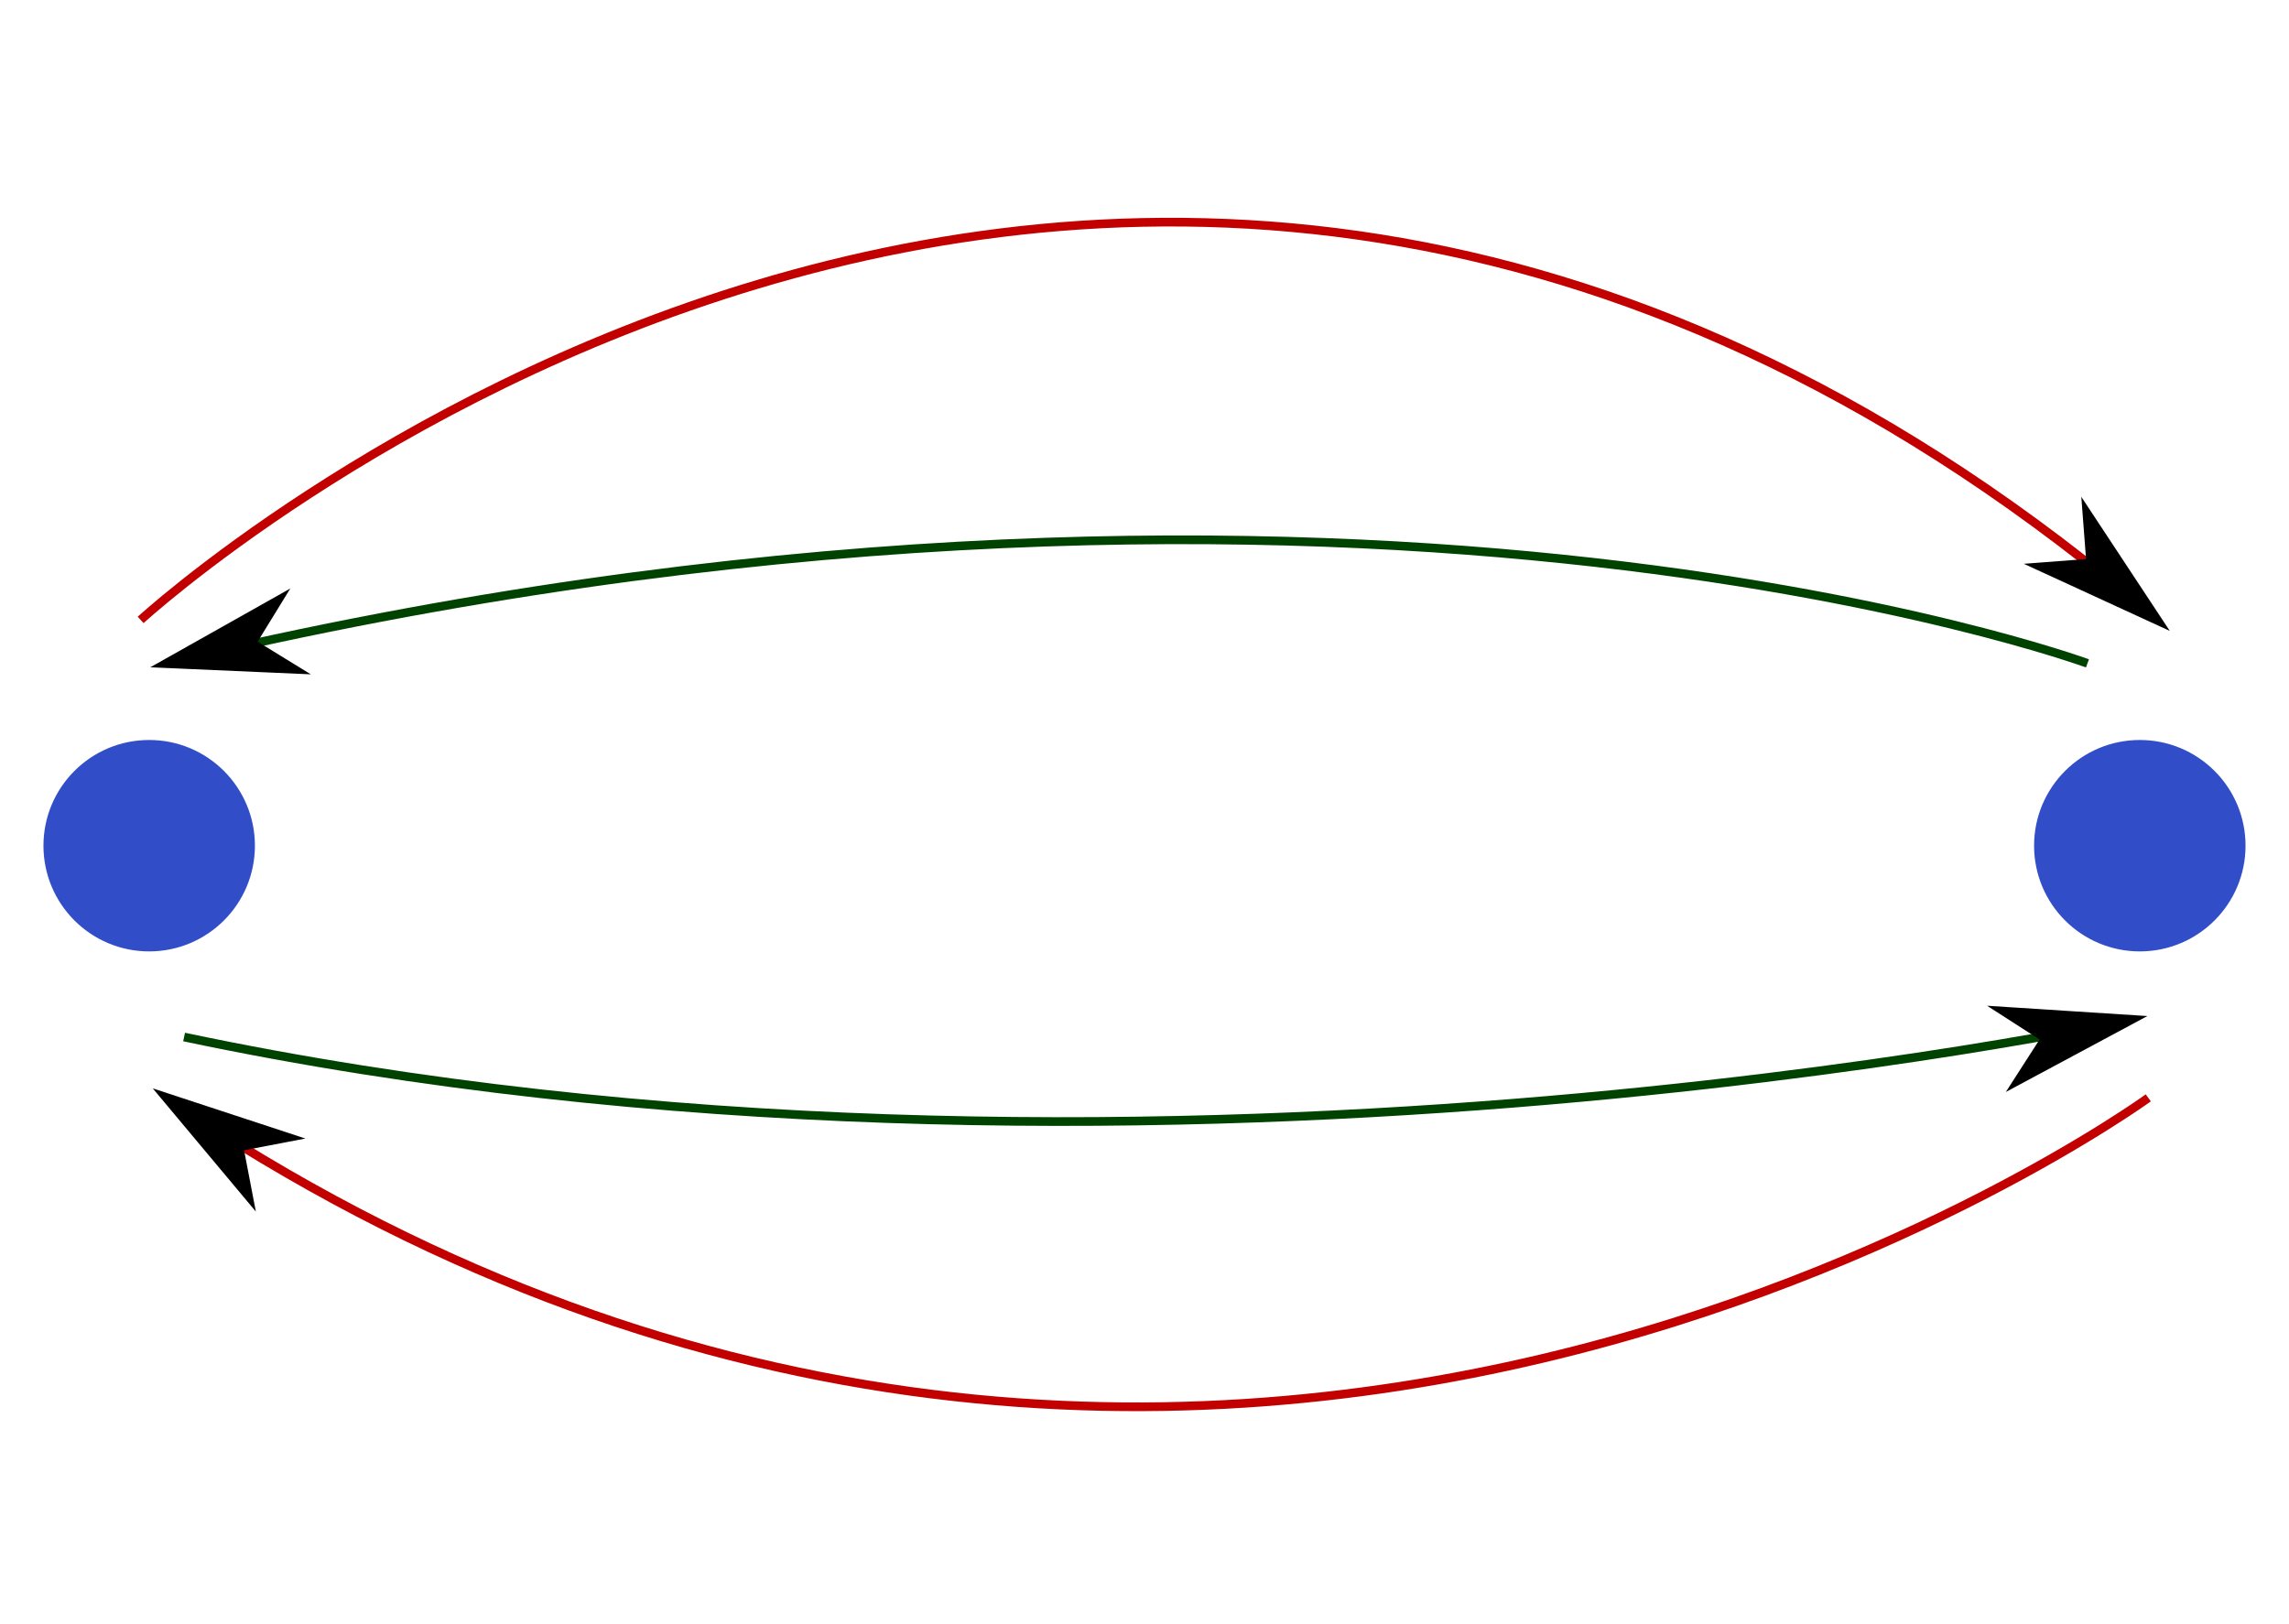
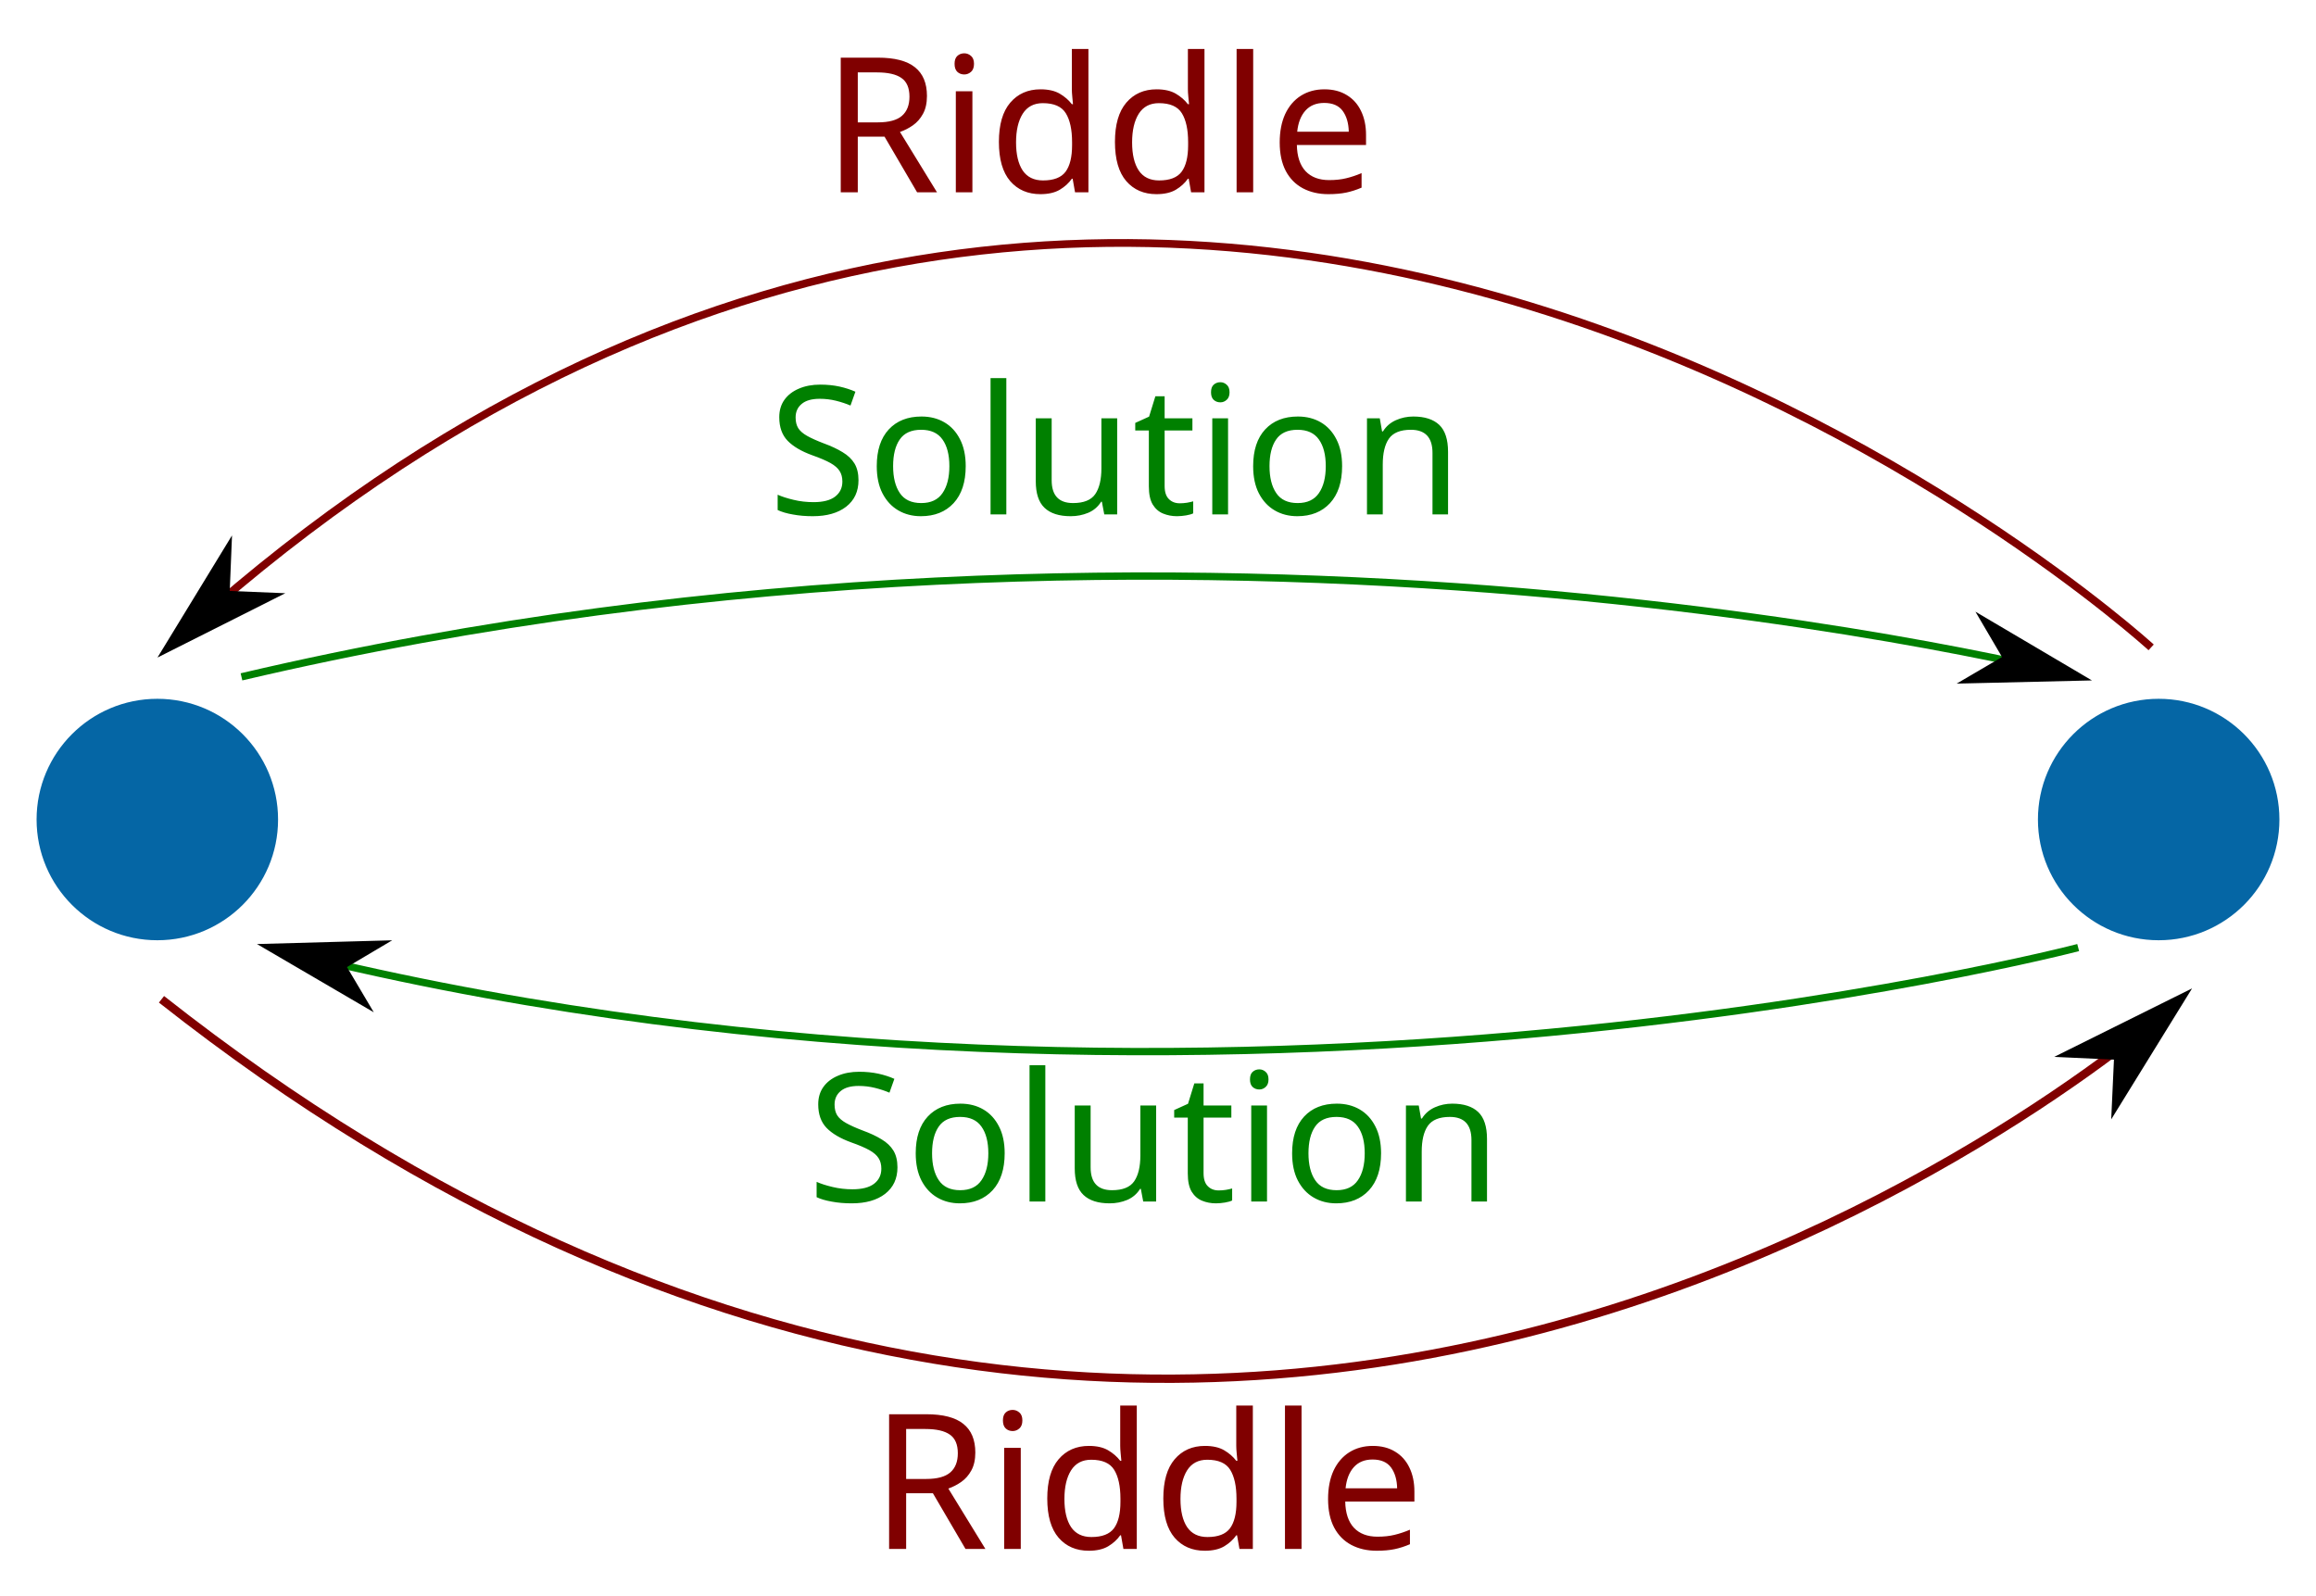
- <svg xmlns="http://www.w3.org/2000/svg" width="263.374" height="186.811" id="svg2" version="1.1">
-   <defs id="defs4">
+ <svg xmlns="http://www.w3.org/2000/svg" width="316.5" height="218.084" id="svg3066" version="1.1">
+   <defs id="defs3068">
    <marker orient="auto" refY="0" refX="0" id="Arrow1Lstart" style="overflow:visible">
-       <path id="path4023" d="M 0,0 5,-5 -12.5,0 5,5 0,0 z" style="fill-rule:evenodd;stroke:#000000;stroke-width:1pt" transform="matrix(0.8,0,0,0.8,10,0)" />
+       <path id="path3880" d="M 0,0 5,-5 -12.5,0 5,5 0,0 z" style="fill-rule:evenodd;stroke:#000000;stroke-width:1pt" transform="matrix(0.8,0,0,0.8,10,0)" />
    </marker>
    <marker orient="auto" refY="0" refX="0" id="Arrow1Lend" style="overflow:visible">
-       <path id="path4026" d="M 0,0 5,-5 -12.5,0 5,5 0,0 z" style="fill-rule:evenodd;stroke:#000000;stroke-width:1pt" transform="matrix(-0.8,0,0,-0.8,-10,0)" />
+       <path id="path3883" d="M 0,0 5,-5 -12.5,0 5,5 0,0 z" style="fill-rule:evenodd;stroke:#000000;stroke-width:1pt" transform="matrix(-0.8,0,0,-0.8,-10,0)" />
    </marker>
  </defs>
-   <g id="layer1" transform="translate(-215.3092,-379.1778)">
-     <path style="fill:#314ec8;fill-opacity:1;stroke:#314ec8;stroke-width:1.366;stroke-miterlimit:5;stroke-opacity:1;stroke-dasharray:none" id="path3759" d="m 62,377.862 c 0,4.694 -3.806,8.5 -8.5,8.5 -4.694,0 -8.5,-3.806 -8.5,-8.5 0,-4.694 3.806,-8.5 8.5,-8.5 4.694,0 8.5,3.806 8.5,8.5 z" transform="matrix(1.324778,0,0,1.324778,390.6419,-24.08264)" />
-     <path style="fill:#314ec8;fill-opacity:1;stroke:#314ec8;stroke-width:1.366;stroke-miterlimit:5;stroke-opacity:1;stroke-dasharray:none" id="path3759-3" d="m 62,377.862 c 0,4.694 -3.806,8.5 -8.5,8.5 -4.694,0 -8.5,-3.806 -8.5,-8.5 0,-4.694 3.806,-8.5 8.5,-8.5 4.694,0 8.5,3.806 8.5,8.5 z" transform="matrix(1.324778,0,0,1.324778,161.599,-24.08264)" />
-     <path style="fill:none;stroke:#004200;stroke-width:1px;stroke-linecap:butt;stroke-linejoin:miter;stroke-opacity:1;marker-end:url(#Arrow1Lend)" d="m 455.492,455.518 c 0,0 -87,-32 -221,0" id="path4011" />
-     <path style="fill:none;stroke:#c20000;stroke-width:1px;stroke-linecap:butt;stroke-linejoin:miter;stroke-opacity:1;marker-end:url(#Arrow1Lend)" d="m 231.492,450.518 c 0,0 112,-103 232,0" id="path4013" />
-     <path style="fill:none;stroke:#004200;stroke-width:1px;stroke-linecap:butt;stroke-linejoin:miter;stroke-opacity:1;marker-start:url(#Arrow1Lstart);marker-mid:none;marker-end:none" d="m 460.492,496.518 c 0,0 -115,25 -224,2" id="path4015" />
-     <path style="fill:none;stroke:#c20000;stroke-width:1px;stroke-linecap:butt;stroke-linejoin:miter;stroke-opacity:1;marker-end:url(#Arrow1Lend)" d="m 462.492,505.518 c 0,0 -110,80 -228,0" id="path4017" />
-     <flowRoot xml:space="preserve" id="flowRoot5743" style="font-size:40px;font-style:normal;font-weight:normal;line-height:125%;letter-spacing:0px;word-spacing:0px;fill:#c20000;fill-opacity:1;stroke:none;font-family:Sans" transform="matrix(0.4826541,0,0,0.4826541,282.6899,360.8544)">
-       <flowRegion id="flowRegion5745">
-         <rect id="rect5747" width="188" height="62" x="76" y="38.839" style="fill:#c20000;fill-opacity:1" />
-       </flowRegion>
-       <flowPara id="flowPara5749">riddle</flowPara>
-     </flowRoot>
-     <flowRoot xml:space="preserve" id="flowRoot5751" style="font-size:40px;font-style:normal;font-weight:normal;line-height:125%;letter-spacing:0px;word-spacing:0px;fill:#004200;fill-opacity:1;stroke:none;font-family:Sans" transform="matrix(0.4826541,0,0,0.4826541,266.6899,384.8544)">
-       <flowRegion id="flowRegion5753">
-         <rect id="rect5755" width="171" height="88" x="87" y="249.839" style="fill:#004200;fill-opacity:1" />
-       </flowRegion>
-       <flowPara id="flowPara5757">solution</flowPara>
-     </flowRoot>
-     <flowRoot xml:space="preserve" id="flowRoot5743-3" style="font-size:40px;font-style:normal;font-weight:normal;line-height:125%;letter-spacing:0px;word-spacing:0px;fill:#c20000;fill-opacity:1;stroke:none;font-family:Sans" transform="matrix(0.4826541,0,0,0.4826541,280.9212,522.7243)">
-       <flowRegion id="flowRegion5745-8">
-         <rect id="rect5747-9" width="188" height="62" x="76" y="38.839" style="fill:#c20000;fill-opacity:1" />
-       </flowRegion>
-       <flowPara id="flowPara5749-3">riddle</flowPara>
-     </flowRoot>
-     <flowRoot xml:space="preserve" id="flowRoot5751-2" style="font-size:40px;font-style:normal;font-weight:normal;line-height:125%;letter-spacing:0px;word-spacing:0px;fill:#004200;fill-opacity:1;stroke:none;font-family:Sans" transform="matrix(0.4826541,0,0,0.4826541,266.5724,294.8843)">
-       <flowRegion id="flowRegion5753-2">
-         <rect id="rect5755-8" width="171" height="88" x="87" y="249.839" style="fill:#004200;fill-opacity:1" />
-       </flowRegion>
-       <flowPara id="flowPara5757-0">solution</flowPara>
-     </flowRoot>
+   <g id="layer1" transform="translate(-126,-372.8543)">
+     <path style="opacity:0.98;fill:#0063a3;fill-opacity:1;stroke:#0063a3;stroke-width:2;stroke-miterlimit:4;stroke-opacity:1;stroke-dasharray:none" id="path3074" d="m 110,481.862 c 0,8.56 -6.94,15.5 -15.5,15.5 -8.56,0 -15.5,-6.94 -15.5,-15.5 0,-8.56 6.94,-15.5 15.5,-15.5 8.56,0 15.5,6.94 15.5,15.5 z" transform="translate(53,3)" />
+     <path style="opacity:0.98;fill:#0063a3;fill-opacity:1;stroke:#0063a3;stroke-width:2;stroke-miterlimit:4;stroke-opacity:1;stroke-dasharray:none" id="path3074-4" d="m 110,481.862 c 0,8.56 -6.94,15.5 -15.5,15.5 -8.56,0 -15.5,-6.94 -15.5,-15.5 0,-8.56 6.94,-15.5 15.5,-15.5 8.56,0 15.5,6.94 15.5,15.5 z" transform="translate(326.5,3)" />
+     <path style="fill:none;stroke:#800000;stroke-width:1.058;stroke-linecap:butt;stroke-linejoin:miter;stroke-miterlimit:4;stroke-opacity:1;stroke-dasharray:none;marker-end:url(#Arrow1Lend)" d="m 419.971,461.333 c 0,0 -135.971,-124.369 -270.942,0" id="path3868" />
+     <path style="fill:none;stroke:#008000;stroke-width:1px;stroke-linecap:butt;stroke-linejoin:miter;stroke-opacity:1;marker-start:url(#Arrow1Lstart)" d="m 410,465.362 c 0,0 -119,-31 -251,0" id="path3870" />
+     <path style="fill:none;stroke:#800000;stroke-width:1.138px;stroke-linecap:butt;stroke-linejoin:miter;stroke-opacity:1;marker-start:url(#Arrow1Lstart);marker-end:none" d="m 423.931,509.431 c 0,0 -127.936,116.689 -275.862,0" id="path3872" />
+     <path style="fill:none;stroke:#008000;stroke-width:1px;stroke-linecap:butt;stroke-linejoin:miter;stroke-opacity:1;marker-end:url(#Arrow1Lend)" d="m 410,502.362 c 0,0 -122,32 -247,0" id="path3874" />
+     <text xml:space="preserve" style="font-size:25.787px;font-style:normal;font-weight:normal;line-height:125%;letter-spacing:0px;word-spacing:0px;fill:#800000;fill-opacity:1;stroke:none;font-family:Sans" x="238.395" y="399.139" id="text6976">
+       <tspan id="tspan6978" x="238.395" y="399.139">Riddle</tspan>
+     </text>
+     <text xml:space="preserve" style="font-size:25.787px;font-style:normal;font-weight:normal;line-height:125%;letter-spacing:0px;word-spacing:0px;fill:#800000;fill-opacity:1;stroke:none;font-family:Sans" x="245.003" y="584.551" id="text6976-4">
+       <tspan id="tspan6978-4" x="245.003" y="584.551">Riddle</tspan>
+     </text>
+     <text xml:space="preserve" style="font-size:24.495px;font-style:normal;font-weight:normal;line-height:125%;letter-spacing:0px;word-spacing:0px;fill:#008000;fill-opacity:1;stroke:none;font-family:Sans" x="231.022" y="443.158" id="text7001">
+       <tspan id="tspan7003" x="231.022" y="443.158">Solution</tspan>
+     </text>
+     <text xml:space="preserve" style="font-size:24.495px;font-style:normal;font-weight:normal;line-height:125%;letter-spacing:0px;word-spacing:0px;fill:#008000;fill-opacity:1;stroke:none;font-family:Sans" x="236.347" y="537.07" id="text7001-7">
+       <tspan id="tspan7003-4" x="236.347" y="537.07">Solution</tspan>
+     </text>
  </g>
</svg>
